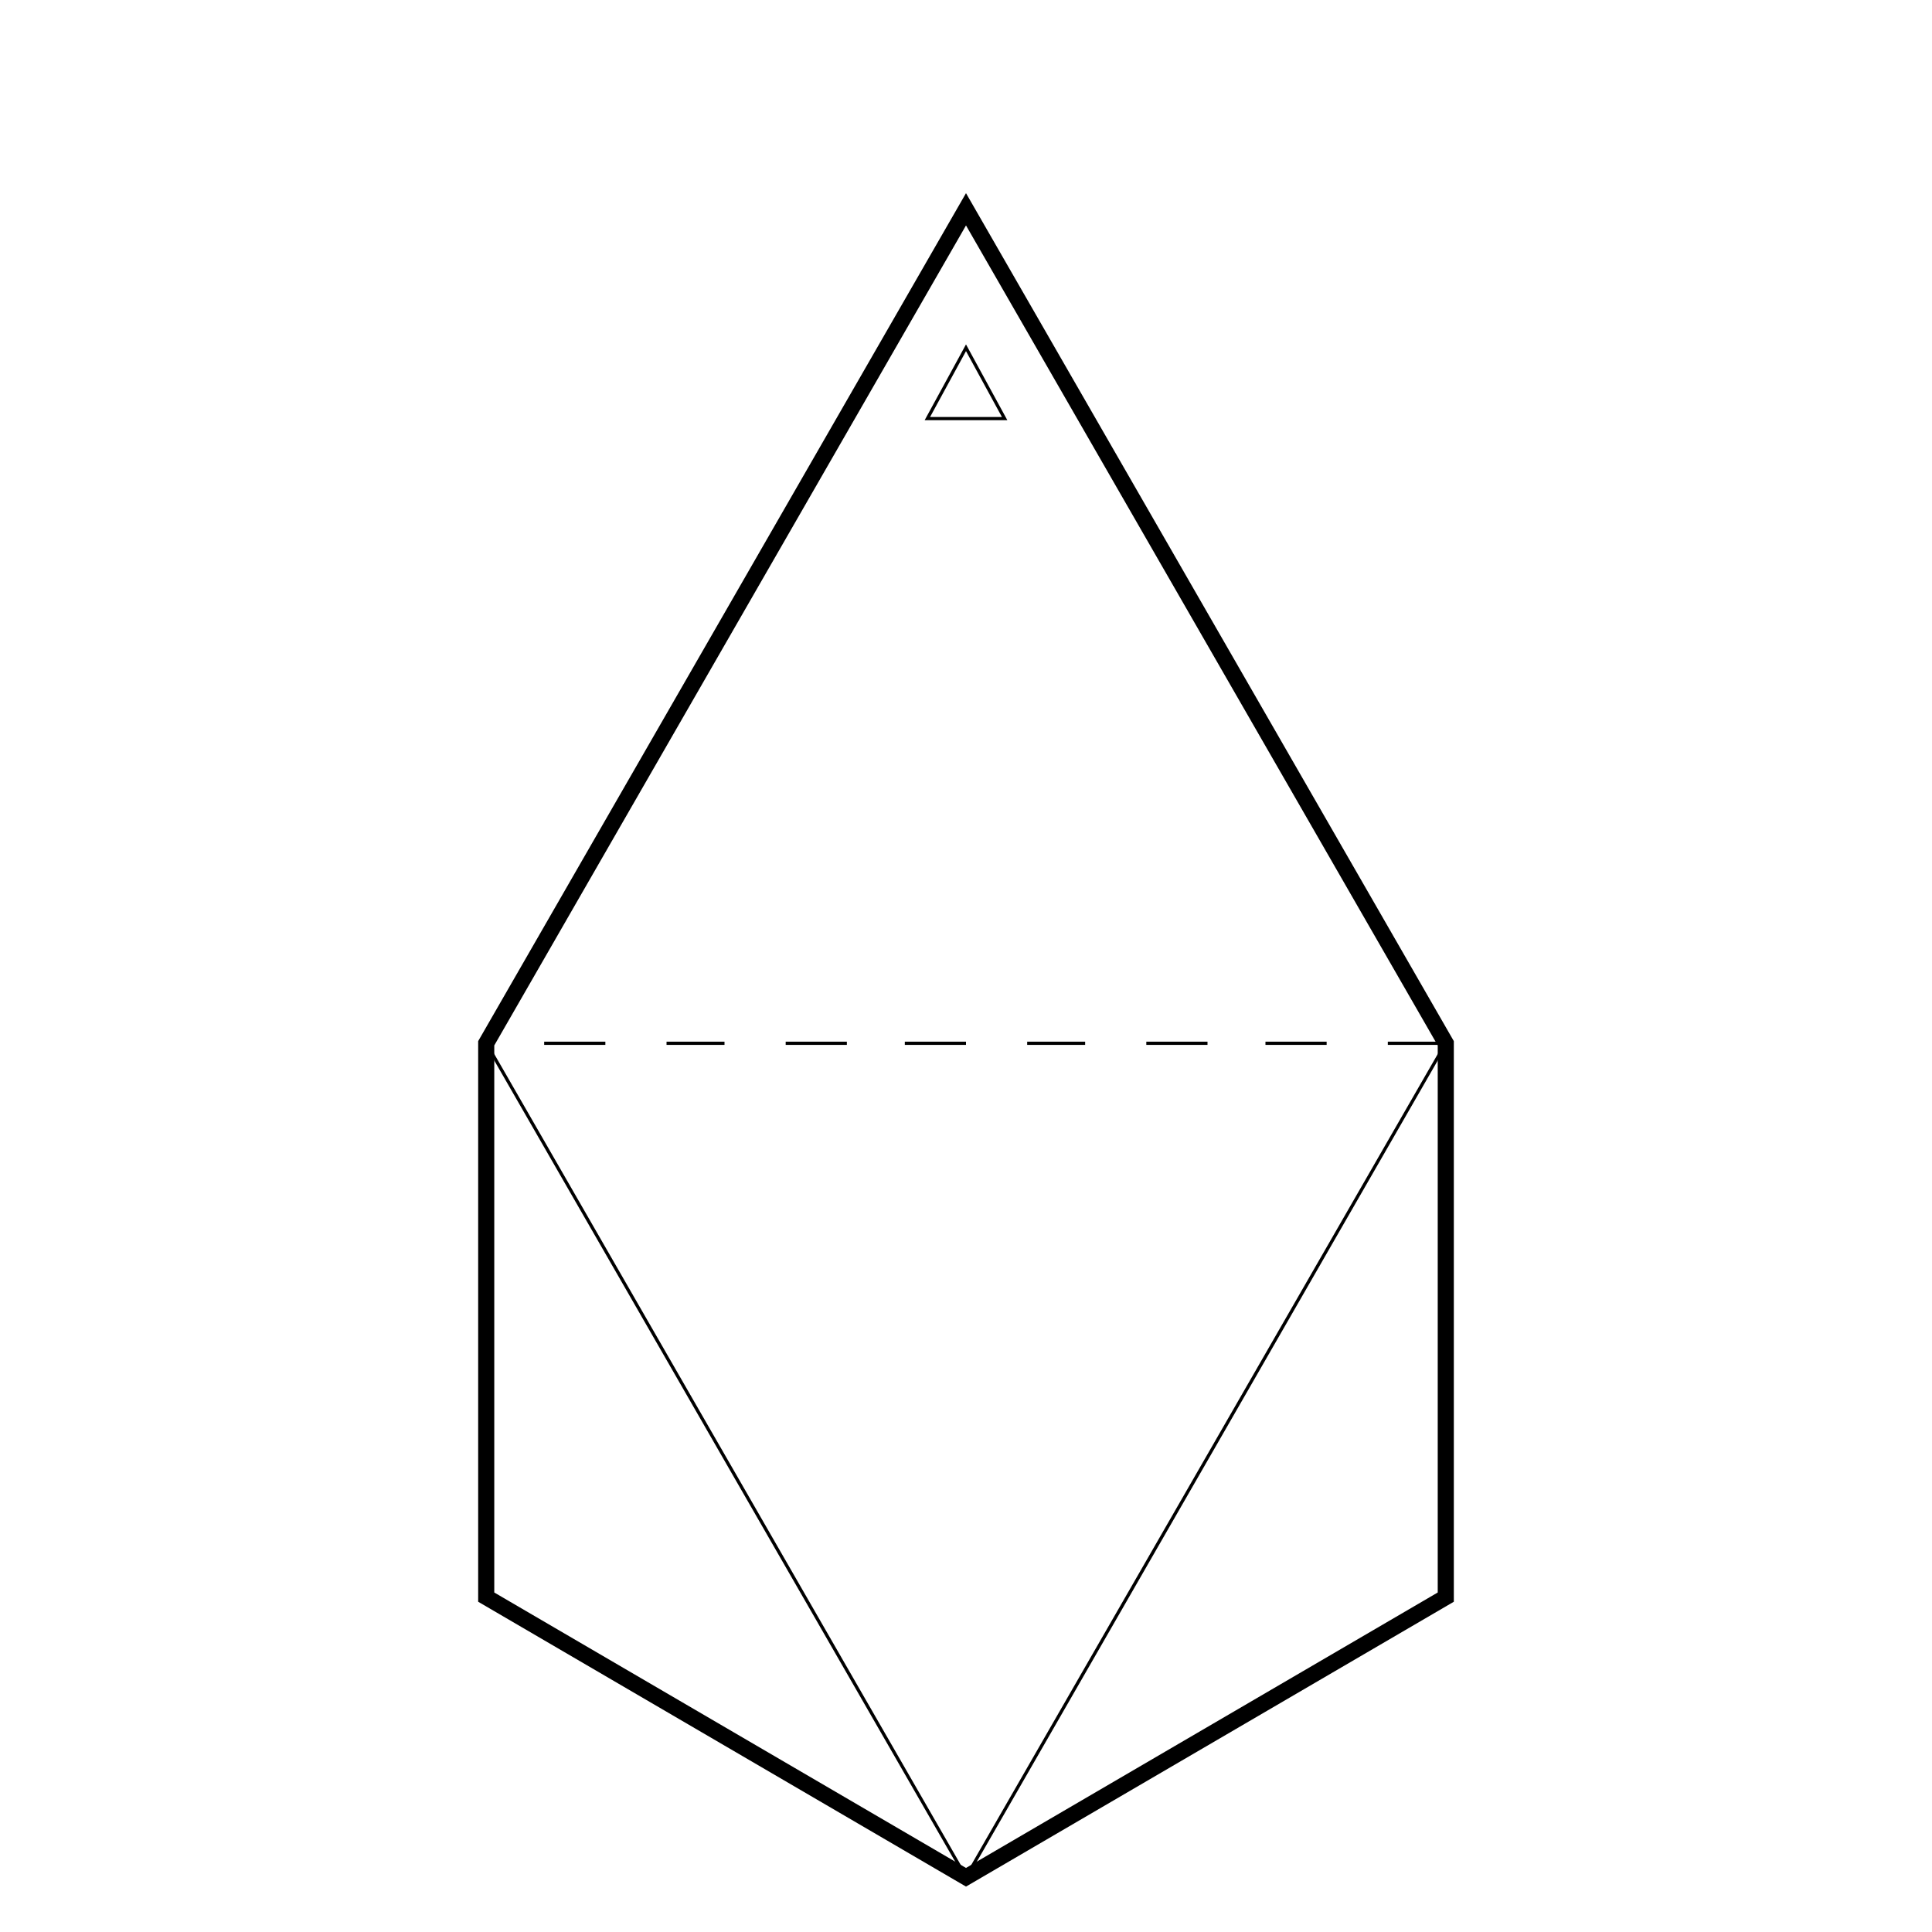
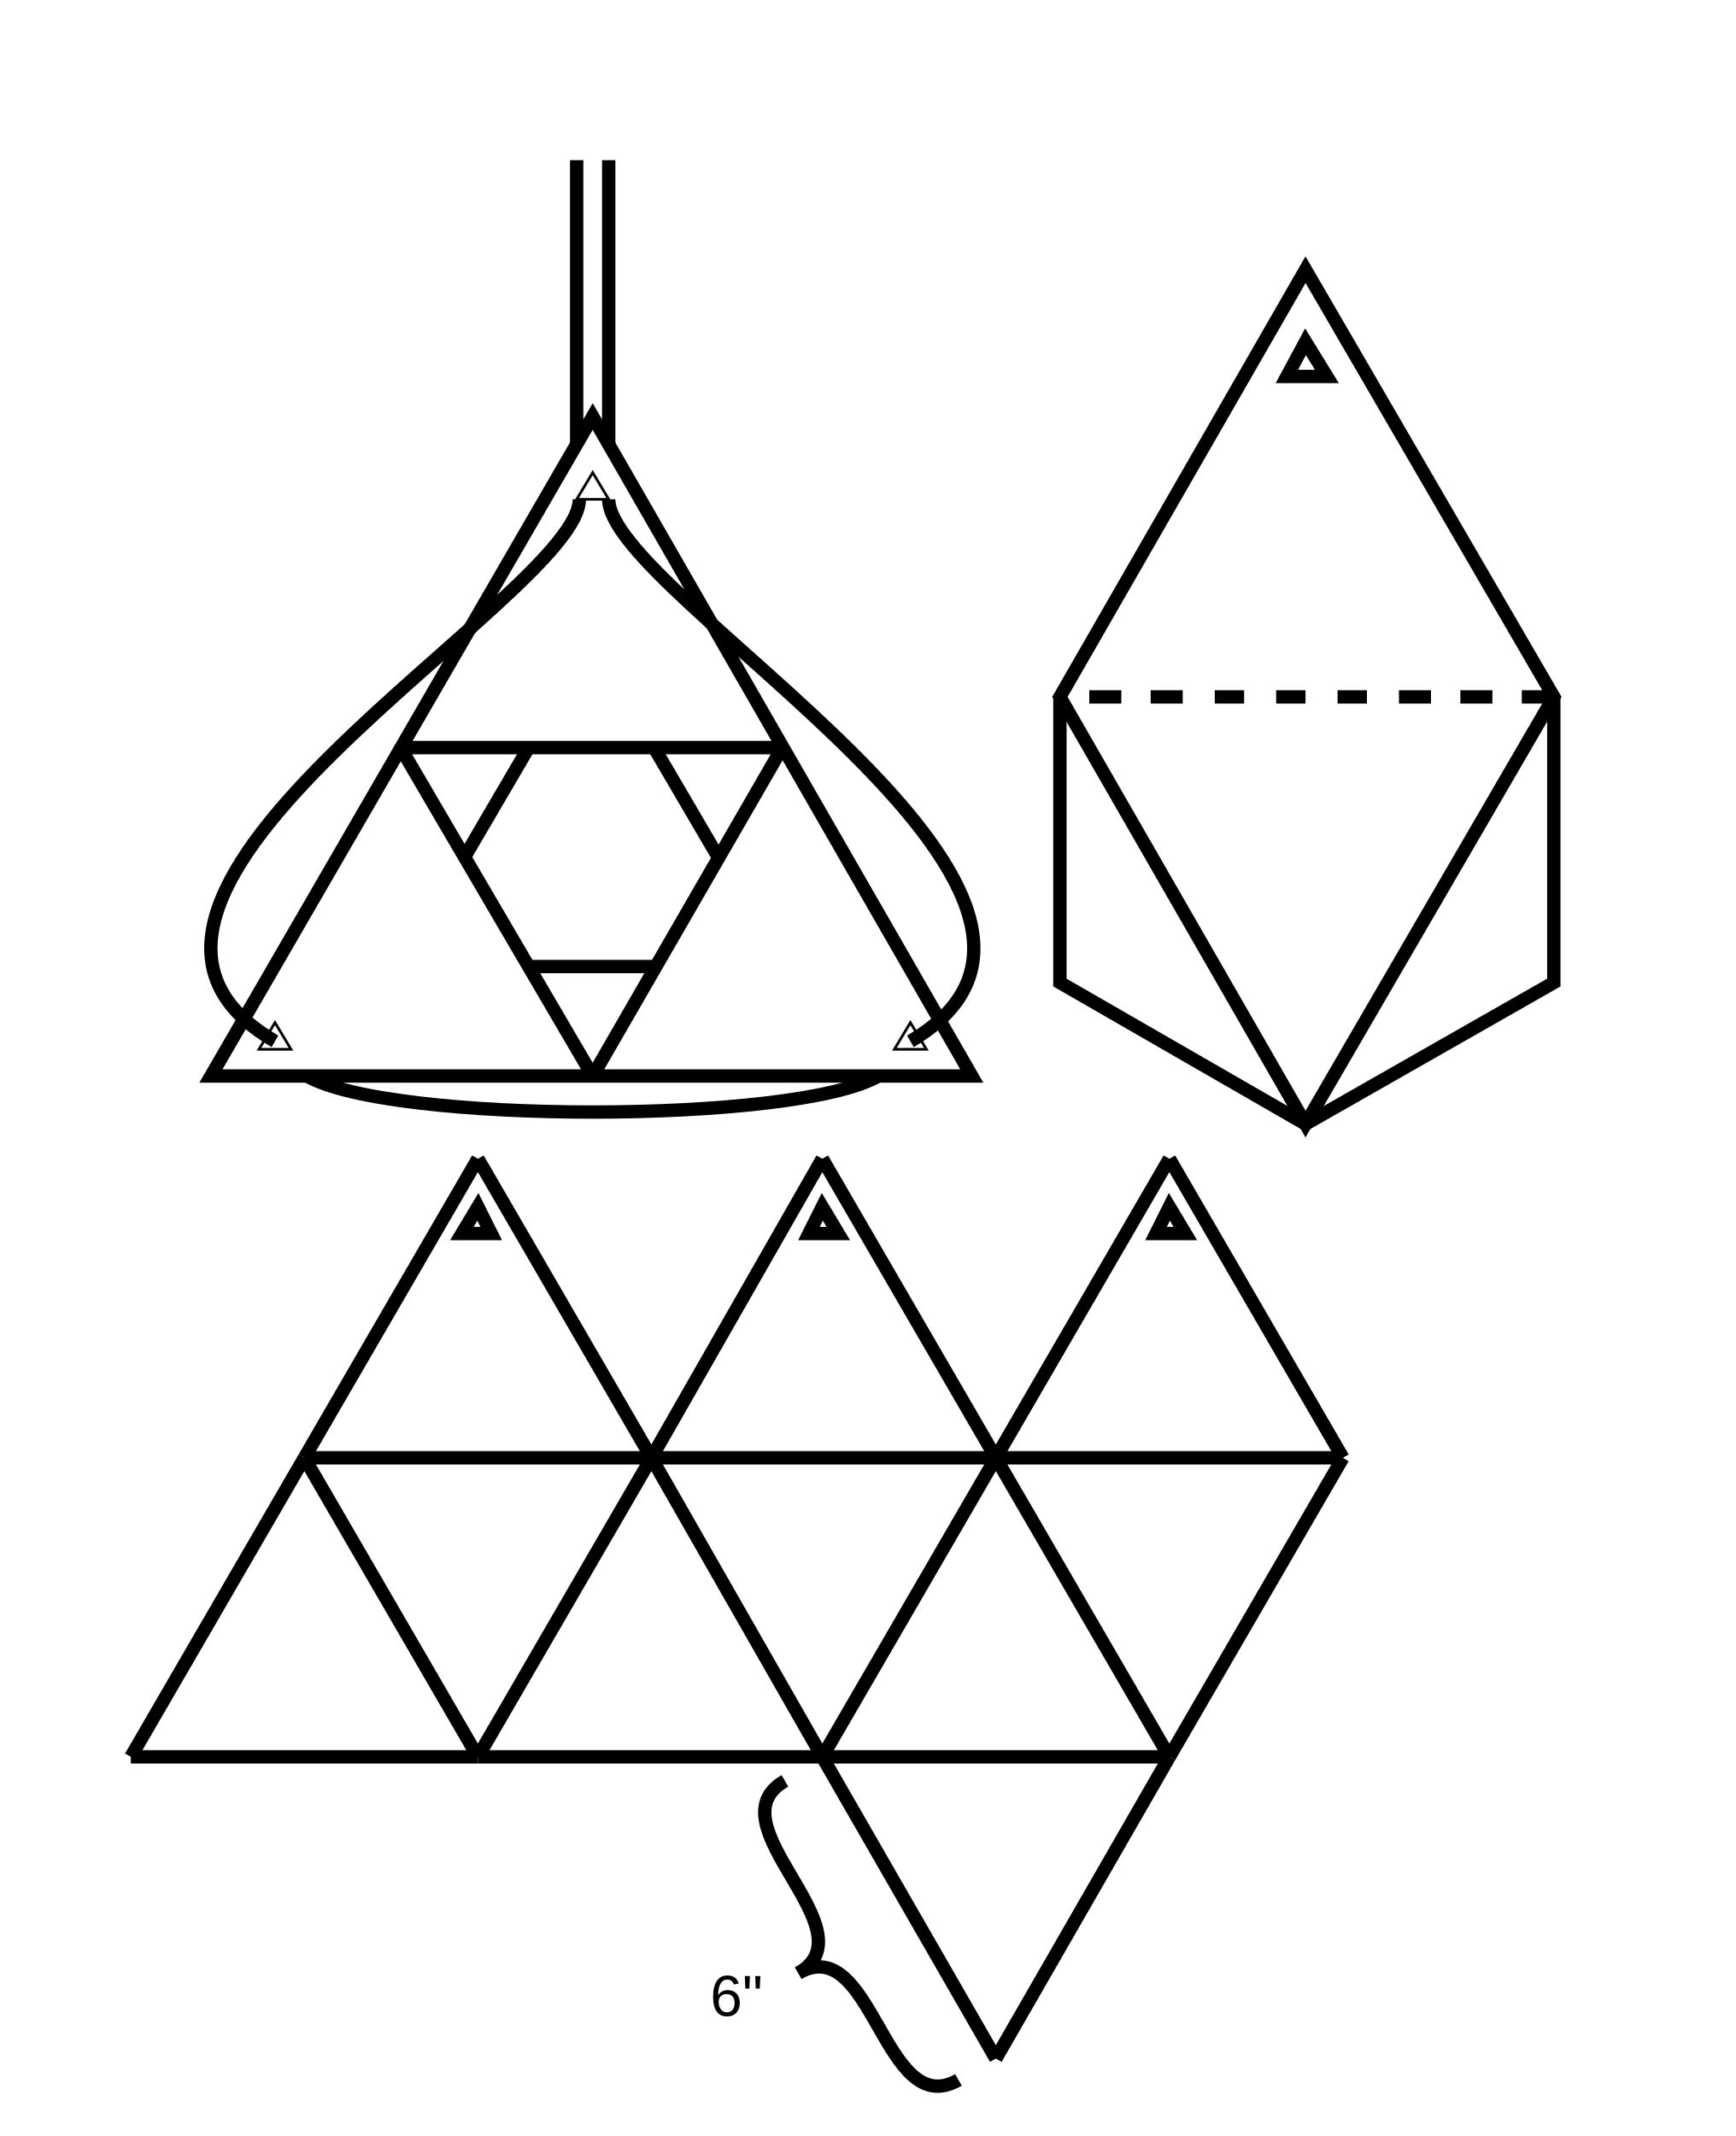
- <svg xmlns="http://www.w3.org/2000/svg" width="600" height="600" viewbox="0 0 600 600">
-   <path d="M449 324 L300 65 L151 324 L300 583 L449 324 Z" stroke="#000000" stroke-width="1" fill="none" />
-   <path d="M449 324 L449 496 L300 583 L151 496 L151 324 " stroke="#000000" stroke-width="1" fill="none" />
-   <path d="M288 130 L300 108 L312 130 L288 130 Z" stroke="#000000" stroke-width="1" fill="none" />
-   <line x1="169" y1="324" x2="188" y2="324" style="stroke:#000000;stroke-width:1" />
-   <line x1="207" y1="324" x2="225" y2="324" style="stroke:#000000;stroke-width:1" />
-   <line x1="244" y1="324" x2="263" y2="324" style="stroke:#000000;stroke-width:1" />
-   <line x1="281" y1="324" x2="300" y2="324" style="stroke:#000000;stroke-width:1" />
-   <line x1="319" y1="324" x2="337" y2="324" style="stroke:#000000;stroke-width:1" />
-   <line x1="356" y1="324" x2="375" y2="324" style="stroke:#000000;stroke-width:1" />
-   <line x1="393" y1="324" x2="412" y2="324" style="stroke:#000000;stroke-width:1" />
-   <line x1="431" y1="324" x2="449" y2="324" style="stroke:#000000;stroke-width:1" />
-   <path d="M449 324 L300 65 L151 324 L151 496 L300 583 L449 496 L449 324 Z" stroke="#000000" stroke-width="5" fill="none" />
+ <svg xmlns="http://www.w3.org/2000/svg" width="650" height="800" viewbox="0 0 650 800">
+   <line x1="79" y1="403" x2="364" y2="403" style="stroke:#000000;stroke-width:1" />
+   <line x1="364" y1="403" x2="222" y2="156" style="stroke:#000000;stroke-width:1" />
+   <line x1="222" y1="156" x2="79" y2="403" style="stroke:#000000;stroke-width:1" />
+   <path d="M216 187 L222 177 L228 187 L216 187 Z" stroke="#000000" stroke-width="1" fill="none" />
+   <path d="M109 393 L97 393 L103 383 L109 393 Z" stroke="#000000" stroke-width="1" fill="none" />
+   <path d="M341 383 L347 393 L335 393 L341 383 Z" stroke="#000000" stroke-width="1" fill="none" />
+   <path d="M217,187 C217,223 10,336 103,390" fill="none" stroke-width="5" stroke="#000000" />
+   <path d="M115,403 C146,421 298,421 329,403" fill="none" stroke-width="5" stroke="#000000" />
+   <path d="M341,390 C433,336 228,223 228,187" fill="none" stroke-width="5" stroke="#000000" />
+   <line x1="228" y1="167" x2="228" y2="60" style="stroke:#000000;stroke-width:5" />
+   <line x1="216" y1="167" x2="216" y2="60" style="stroke:#000000;stroke-width:5" />
+   <path d="M222 156 L364 403 L79 403 L222 156 Z" stroke="#000000" stroke-width="5" fill="none" />
+   <line x1="150" y1="280" x2="293" y2="280" style="stroke:#000000;stroke-width:5" />
+   <line x1="293" y1="280" x2="222" y2="403" style="stroke:#000000;stroke-width:5" />
+   <line x1="222" y1="403" x2="150" y2="280" style="stroke:#000000;stroke-width:5" />
+   <line x1="174" y1="321" x2="198" y2="280" style="stroke:#000000;stroke-width:5" />
+   <line x1="245" y1="280" x2="269" y2="321" style="stroke:#000000;stroke-width:5" />
+   <line x1="245" y1="362" x2="198" y2="362" style="stroke:#000000;stroke-width:5" />
+   <path d="M582 261 L489 101 L397 261 L489 421 L582 261 Z" stroke="#000000" stroke-width="5" fill="none" />
+   <path d="M582 261 L582 368 L489 421 L397 368 L397 261 " stroke="#000000" stroke-width="5" fill="none" />
+   <path d="M482 141 L489 128 L497 141 L482 141 Z" stroke="#000000" stroke-width="5" fill="none" />
+   <line x1="408" y1="261" x2="420" y2="261" style="stroke:#000000;stroke-width:5" />
+   <line x1="431" y1="261" x2="443" y2="261" style="stroke:#000000;stroke-width:5" />
+   <line x1="455" y1="261" x2="466" y2="261" style="stroke:#000000;stroke-width:5" />
+   <line x1="478" y1="261" x2="489" y2="261" style="stroke:#000000;stroke-width:5" />
+   <line x1="501" y1="261" x2="512" y2="261" style="stroke:#000000;stroke-width:5" />
+   <line x1="524" y1="261" x2="536" y2="261" style="stroke:#000000;stroke-width:5" />
+   <line x1="547" y1="261" x2="559" y2="261" style="stroke:#000000;stroke-width:5" />
+   <line x1="570" y1="261" x2="582" y2="261" style="stroke:#000000;stroke-width:5" />
+   <line x1="373" y1="546" x2="308" y2="434" style="stroke:#000000;stroke-width:5" />
+   <line x1="308" y1="434" x2="244" y2="546" style="stroke:#000000;stroke-width:5" />
+   <line x1="244" y1="546" x2="179" y2="434" style="stroke:#000000;stroke-width:5" />
+   <line x1="179" y1="434" x2="114" y2="546" style="stroke:#000000;stroke-width:5" />
+   <line x1="114" y1="546" x2="179" y2="658" style="stroke:#000000;stroke-width:5" />
+   <line x1="179" y1="658" x2="244" y2="546" style="stroke:#000000;stroke-width:5" />
+   <line x1="244" y1="546" x2="308" y2="658" style="stroke:#000000;stroke-width:5" />
+   <line x1="308" y1="658" x2="373" y2="546" style="stroke:#000000;stroke-width:5" />
+   <line x1="373" y1="546" x2="438" y2="434" style="stroke:#000000;stroke-width:5" />
+   <line x1="438" y1="434" x2="503" y2="546" style="stroke:#000000;stroke-width:5" />
+   <line x1="503" y1="546" x2="438" y2="658" style="stroke:#000000;stroke-width:5" />
+   <line x1="438" y1="658" x2="373" y2="546" style="stroke:#000000;stroke-width:5" />
+   <line x1="438" y1="658" x2="308" y2="658" style="stroke:#000000;stroke-width:5" />
+   <line x1="308" y1="658" x2="179" y2="658" style="stroke:#000000;stroke-width:5" />
+   <line x1="179" y1="658" x2="49" y2="658" style="stroke:#000000;stroke-width:5" />
+   <line x1="49" y1="658" x2="114" y2="546" style="stroke:#000000;stroke-width:5" />
+   <line x1="114" y1="546" x2="244" y2="546" style="stroke:#000000;stroke-width:5" />
+   <line x1="244" y1="546" x2="373" y2="546" style="stroke:#000000;stroke-width:5" />
+   <line x1="373" y1="546" x2="503" y2="546" style="stroke:#000000;stroke-width:5" />
+   <line x1="438" y1="658" x2="373" y2="771" style="stroke:#000000;stroke-width:5" />
+   <line x1="373" y1="771" x2="308" y2="658" style="stroke:#000000;stroke-width:5" />
+   <path d="M173 462 L179 452 L184 462 L173 462 Z" stroke="#000000" stroke-width="5" fill="none" />
+   <path d="M303 462 L308 452 L314 462 L303 462 Z" stroke="#000000" stroke-width="5" fill="none" />
+   <path d="M433 462 L438 452 L444 462 L433 462 Z" stroke="#000000" stroke-width="5" fill="none" />
+   <path d="M294,667 C266,683 327,723 299,739" fill="none" stroke-width="5" stroke="#000000" />
+   <path d="M299,739 C327,723 331,795 359,779" fill="none" stroke-width="5" stroke="#000000" />
+   <text x="266" y="755" fill="#000000" font-size="21.658px" font-family="Arial">6"</text>
</svg>
